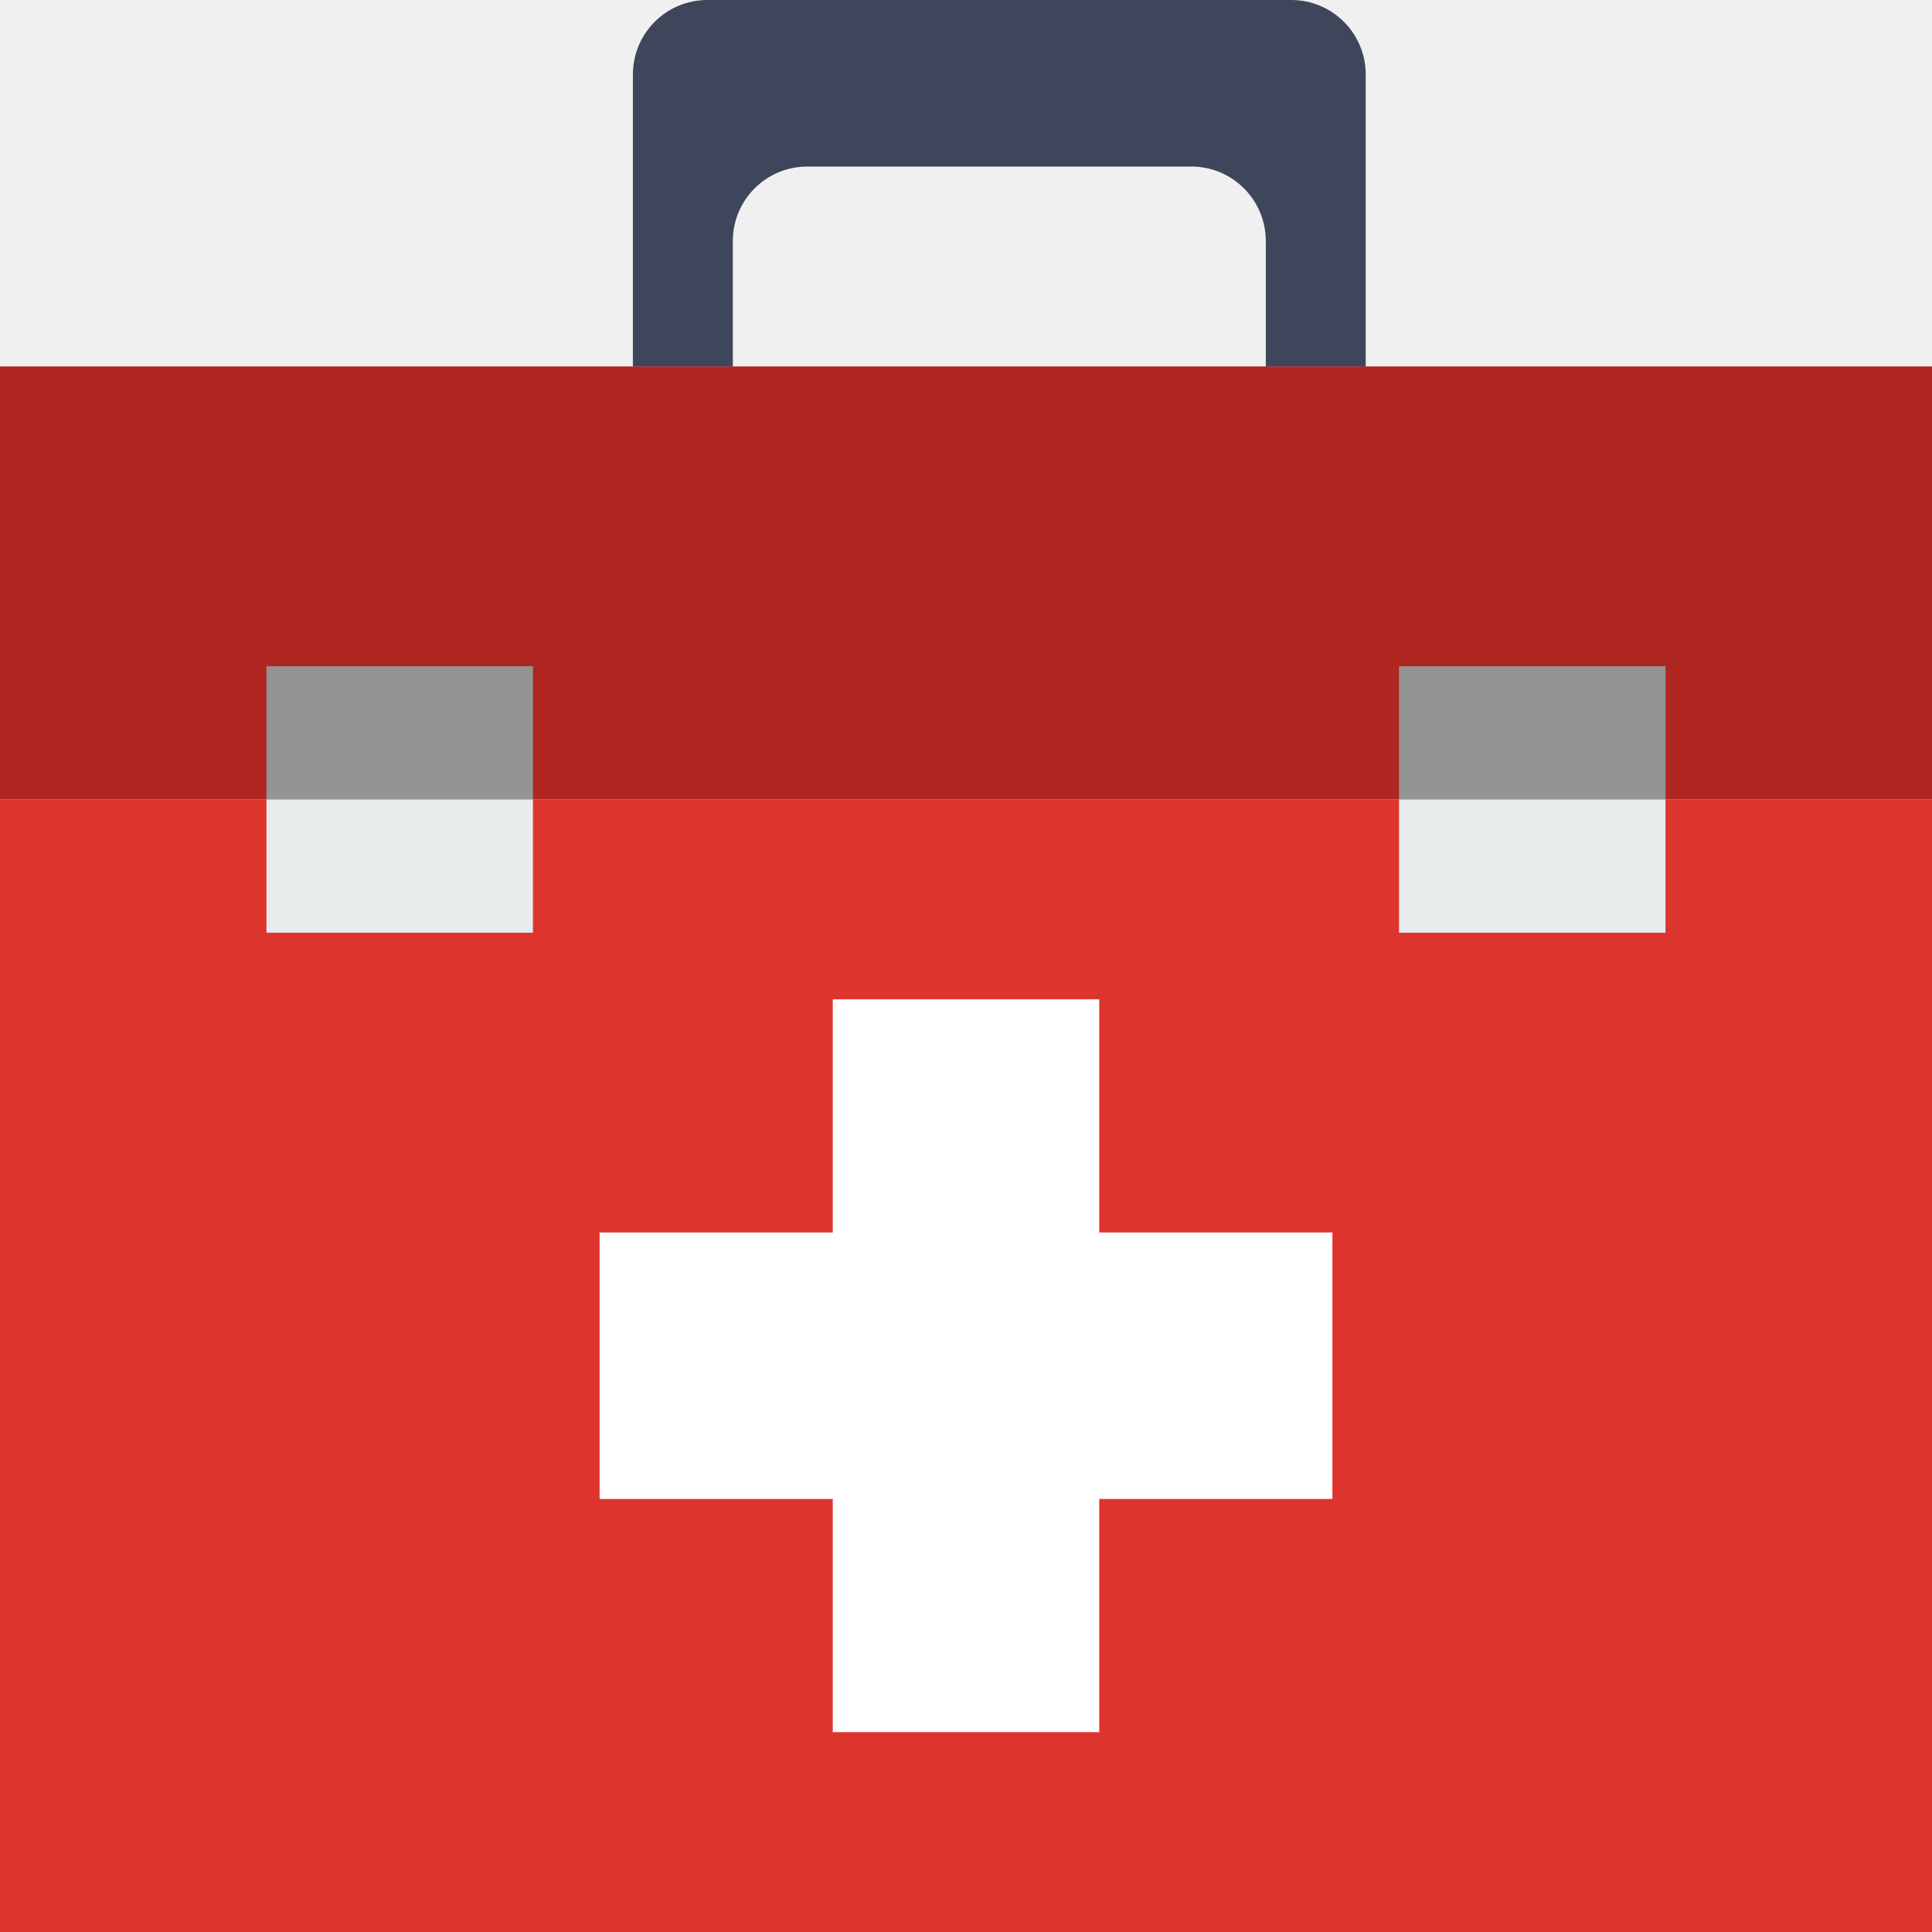
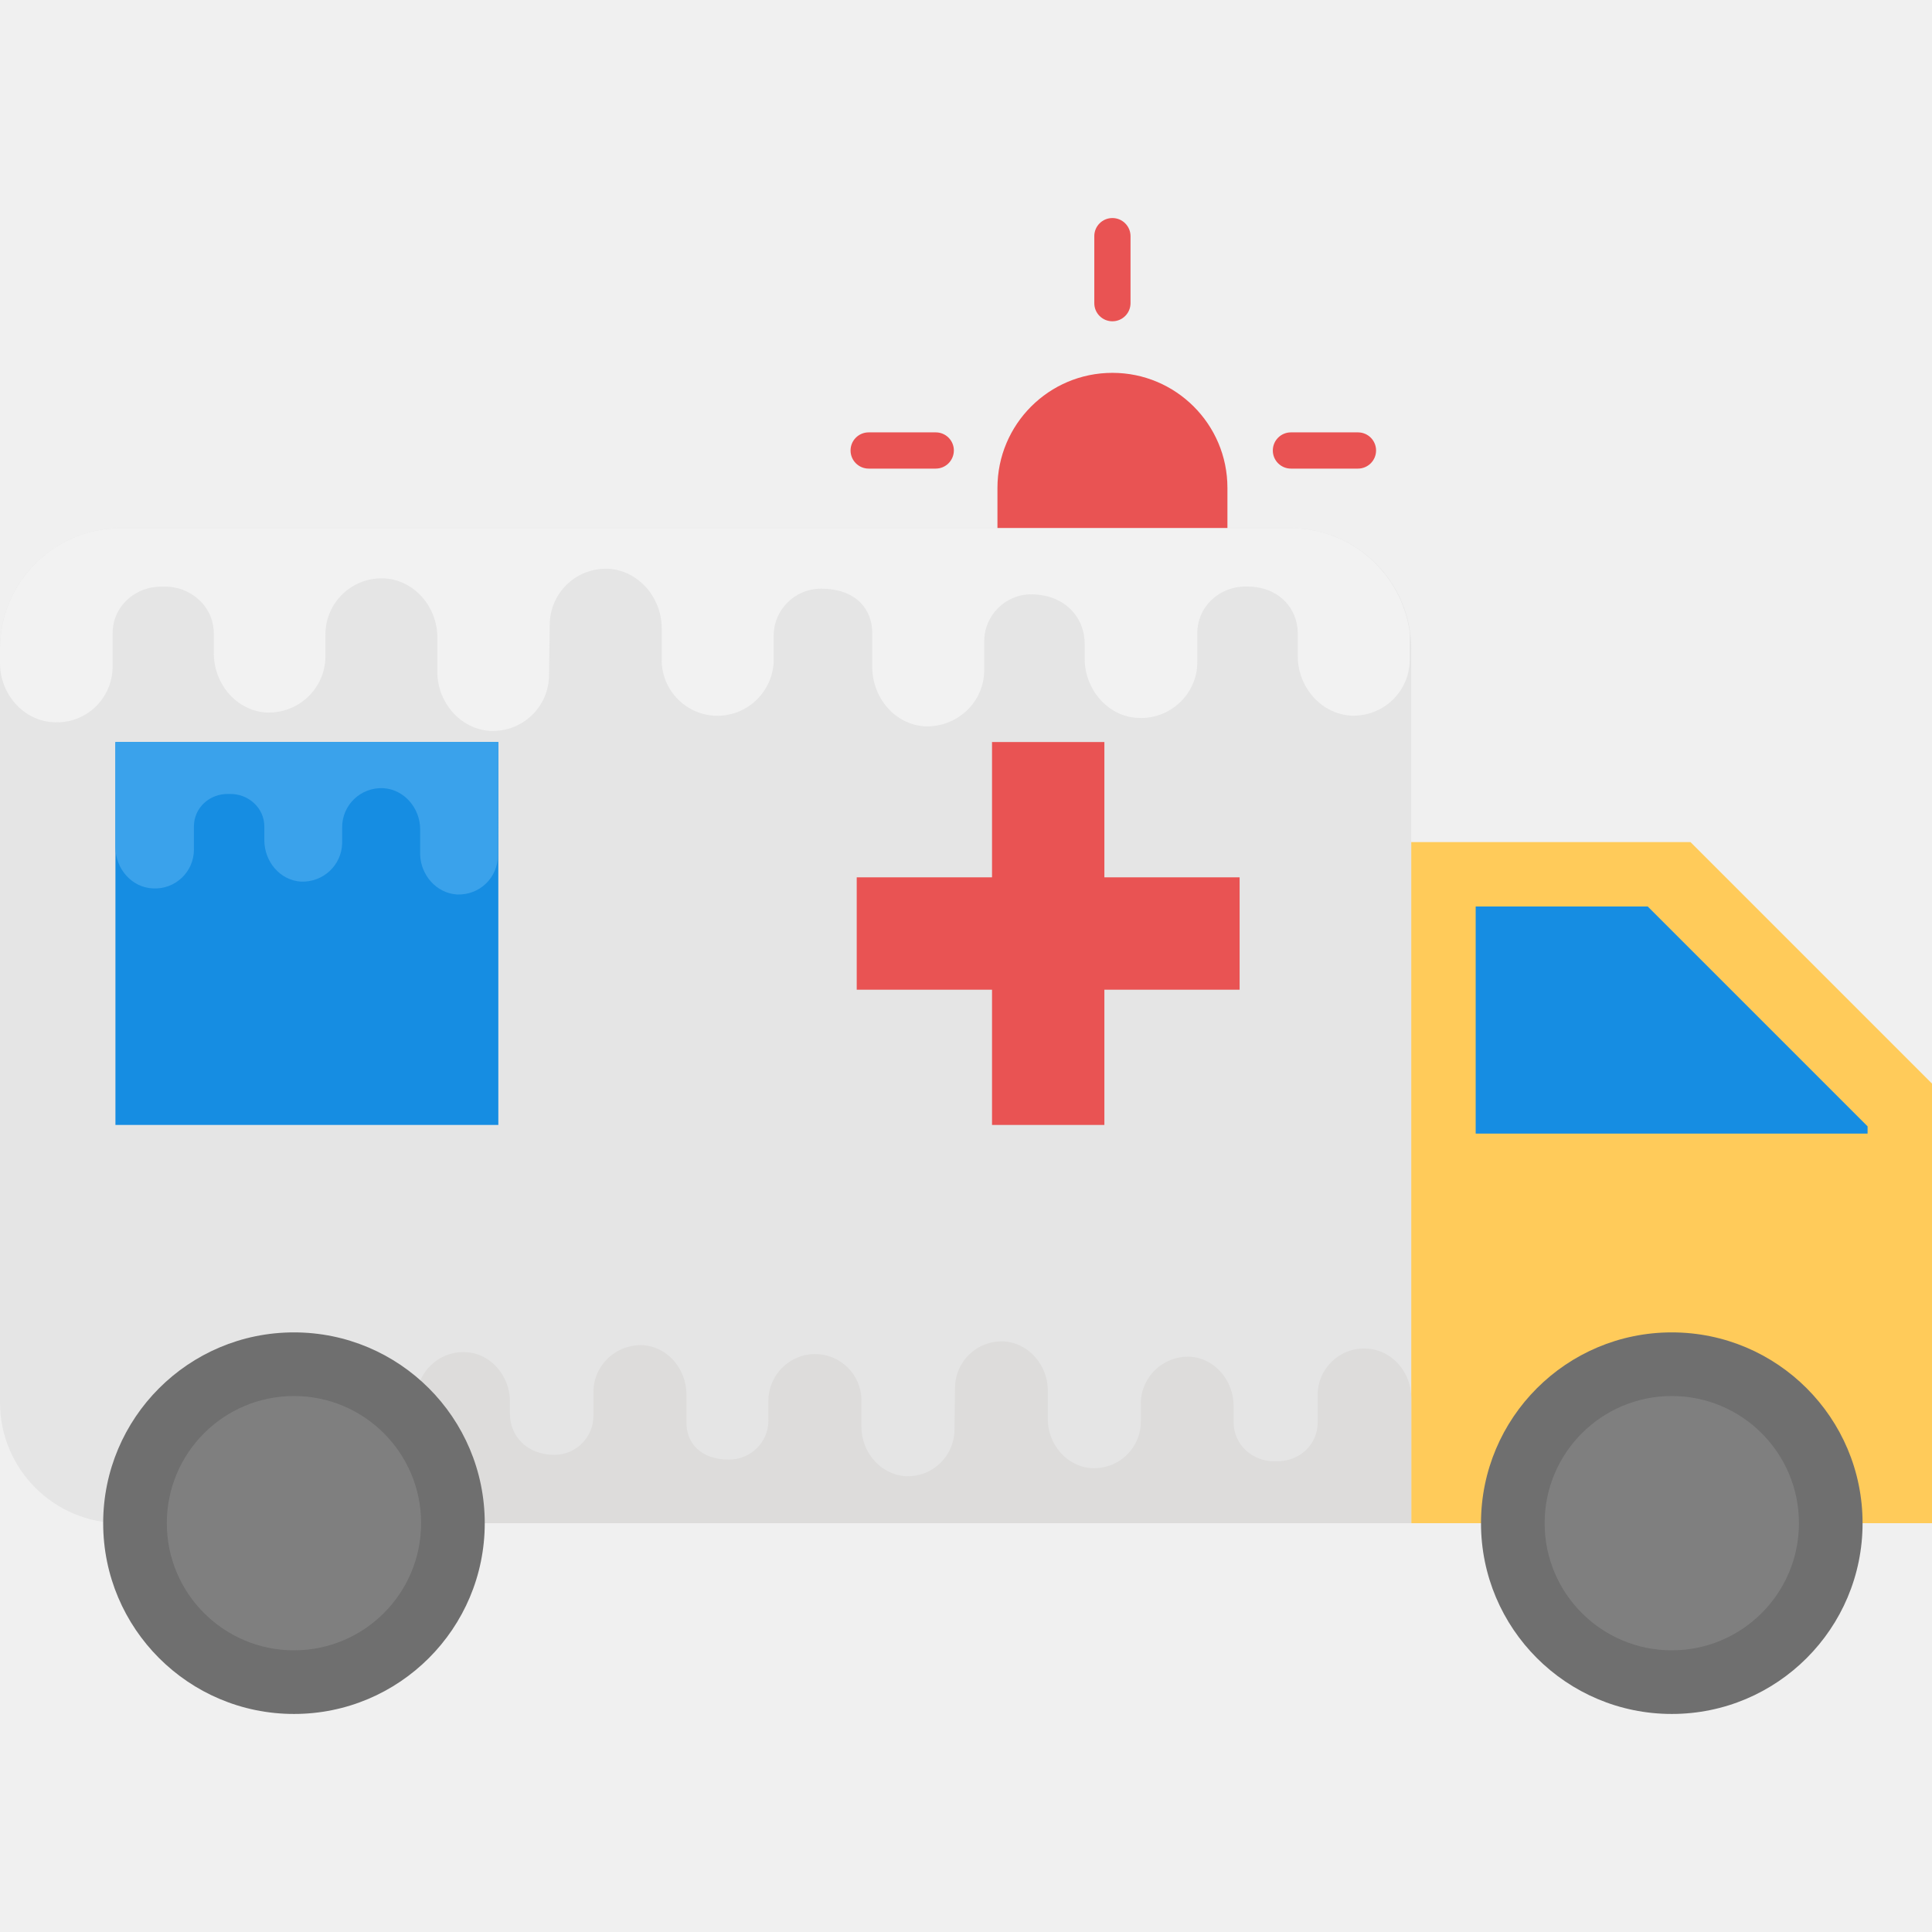
- <svg xmlns="http://www.w3.org/2000/svg" version="1.1" id="Capa_1" x="0px" y="0px" viewBox="0 0 58 58" style="enable-background:new 0 0 58 58;" xml:space="preserve">
+ <svg xmlns="http://www.w3.org/2000/svg" version="1.1" id="Capa_1" x="0px" y="0px" viewBox="0 0 496.485 496.485" style="enable-background:new 0 0 496.485 496.485;" xml:space="preserve">
+   <path style="fill:#E5E5E5;" d="M331.636,135.734H31.03C13.886,135.734,0,149.62,0,166.765v193.629  c0,17.129,13.886,31.03,31.03,31.03h331.636V166.765C362.667,149.62,348.781,135.734,331.636,135.734z" />
+   <path style="fill:#FFCB5A;" d="M434.424,216.398h-71.758v175.026h133.818V278.458C472.25,254.224,458.659,240.632,434.424,216.398z" />
+   <polygon style="fill:#168DE2;" points="479.93,291.305 479.93,289.443 423.44,232.952 379.221,232.952 379.221,291.305 " />
+   <circle style="fill:#6F6F6F;" cx="429.615" cy="391.424" r="49.028" />
+   <circle style="fill:#7F7F7F;" cx="429.615" cy="391.424" r="32.675" />
  <g>
-     <rect y="24" style="fill:#DD352E;" width="58" height="34" />
-     <polygon style="fill:#FFFFFF;" points="40,37 33,37 33,30 25,30 25,37 18,37 18,45 25,45 25,52 33,52 33,45 40,45  " />
-     <rect y="11" style="fill:#B02721;" width="58" height="13" />
-     <rect x="8" y="20" style="fill:#949493;" width="8" height="4" />
-     <rect x="8" y="24" style="fill:#E7ECED;" width="8" height="4" />
-     <rect x="42" y="20" style="fill:#949493;" width="8" height="4" />
-     <rect x="42" y="24" style="fill:#E7ECED;" width="8" height="4" />
-     <path style="fill:#3E465B;" d="M19,2.236V11h3V7.236C22,6.001,23.001,5,24.236,5h11.528C36.999,5,38,6.001,38,7.236V11h3V2.236   C41,1.001,39.999,0,38.764,0H21.236C20.001,0,19,1.001,19,2.236z" />
+     <polygon style="fill:#E95353;" points="318.557,225.458 283.803,225.458 283.803,190.689 254.929,190.689 254.929,225.458    220.16,225.458 220.16,254.332 254.929,254.332 254.929,289.086 283.803,289.086 283.803,254.332 318.557,254.332  " />
+     <path style="fill:#E95353;" d="M285.867,95.814c-16.322,0-29.541,13.234-29.541,29.556v10.364h59.097v-10.38   C315.423,109.048,302.189,95.814,285.867,95.814z" />
+     <path style="fill:#E95353;" d="M348.967,120.421h-17.222c-2.576,0-4.655-2.079-4.655-4.655s2.079-4.655,4.655-4.655h17.222   c2.576,0,4.655,2.079,4.655,4.655C353.621,118.342,351.527,120.421,348.967,120.421z" />
+     <path style="fill:#E95353;" d="M240.469,120.421h-17.237c-2.56,0-4.655-2.079-4.655-4.655s2.079-4.655,4.655-4.655h17.237   c2.576,0,4.655,2.079,4.655,4.655C245.108,118.342,243.029,120.421,240.469,120.421z" />
+     <path style="fill:#E95353;" d="M285.867,82.564c-2.576,0-4.655-2.079-4.655-4.655V60.688c0-2.576,2.079-4.655,4.655-4.655   c2.56,0,4.655,2.079,4.655,4.655v17.222C290.521,80.485,288.427,82.564,285.867,82.564z" />
  </g>
+   <path style="fill:#DDDCDB;" d="M61.688,391.424h300.978v-32.287c0-6.423-4.918-12.303-11.481-12.567  c-6.827-0.403-12.567,5.058-12.567,11.885v7.09c0,5.741-4.779,10.116-10.659,9.976c0,0,0,0-0.14,0c0,0,0,0-0.14,0  c-5.741,0.14-10.659-4.236-10.659-9.976v-4.189c0-6.563-4.779-12.303-11.202-12.707c-6.858-0.264-12.459,5.042-12.645,11.714v4.934  c0,6.842-5.694,12.303-12.614,11.993c-6.454-0.388-11.295-6.16-11.295-12.614v-7.758c-0.186-6.268-4.98-11.807-11.279-12.21  c-6.966-0.279-12.567,5.198-12.567,12.024l-0.14,10.597c0,6.827-5.601,12.304-12.567,12.024  c-6.423-0.419-11.342-6.144-11.342-12.707v-7.059c-0.14-6.423-5.461-11.621-11.885-11.621c-6.687,0-12.024,5.461-12.024,12.024v5.12  c0,5.461-4.515,9.976-10.116,9.976c-7.432,0-10.938-4.391-10.938-9.433v-7.261c0-6.563-4.779-12.288-11.202-12.707  c-6.966-0.279-12.707,5.198-12.707,12.024v6.175c0,5.477-4.515,9.976-9.976,9.976c-7.339,0-11.481-5.058-11.481-10.519v-3.289  c0-6.423-4.918-12.304-11.342-12.567c-6.78-0.388-12.645,5.073-12.645,11.916v6.16c0,5.741-4.779,10.116-10.519,9.976  c-0.14,0-0.14,0-0.14,0c-0.14,0-0.14,0-0.279,0c-5.741,0.14-10.519-4.236-10.519-9.976v-4.887c0-6.563-4.918-12.303-11.342-12.707  c-6.966-0.279-12.567,5.198-12.567,12.024C61.688,359.99,61.688,391.424,61.688,391.424z" />
+   <path style="fill:#F2F2F2;" d="M331.636,135.734H31.03C13.886,135.734,0,149.62,0,166.765v3.708c0,7.727,5.927,14.801,13.808,15.127  c8.223,0.496,15.127-6.082,15.127-14.305v-8.533c0-6.904,5.756-12.164,12.831-12.009c0,0,0,0,0.171,0c0,0,0,0,0.171,0  c6.904-0.171,12.831,5.104,12.831,12.009v5.042c0,7.897,5.756,14.801,13.483,15.298c8.254,0.326,14.988-6.066,15.205-14.088v-5.958  c0-8.239,6.842-14.801,15.174-14.429c7.773,0.465,13.591,7.401,13.591,15.174v9.34c0.233,7.556,5.989,14.212,13.576,14.693  c8.378,0.326,15.127-6.237,15.127-14.46l0.171-12.738c0-8.223,6.734-14.801,15.127-14.476c7.727,0.496,13.653,7.401,13.653,15.298  v8.502c0.171,7.727,6.578,13.979,14.305,13.979c8.052,0,14.476-6.578,14.476-14.476v-6.175c0-6.578,5.43-12.009,12.164-12.009  c8.937,0,13.157,5.275,13.157,11.342v8.735c0,7.897,5.756,14.801,13.483,15.298c8.394,0.326,15.298-6.253,15.298-14.476v-7.432  c0-6.578,5.43-12.009,12.009-12.009c8.844,0,13.808,6.097,13.808,12.66v3.956c0,7.727,5.911,14.801,13.638,15.127  c8.223,0.496,15.298-6.082,15.298-14.305v-7.432c0-6.904,5.756-12.164,12.66-12.009c0.171,0,0.171,0,0.171,0  c8.13,0,12.986,5.632,12.986,12.009v5.865c0,7.897,5.927,14.801,13.653,15.298c8.394,0.326,15.127-6.253,15.127-14.476v-6.92  C360.153,147.402,347.322,135.734,331.636,135.734z" />
+   <rect x="29.665" y="190.689" style="fill:#168DE2;" width="98.397" height="98.397" />
+   <path style="fill:#3AA2EB;" d="M29.665,217.763c0,5.384,4.127,10.318,9.619,10.535c5.725,0.341,10.55-4.236,10.55-9.961v-5.942  c0-4.81,4.003-8.487,8.937-8.363c0,0,0,0,0.109,0c0,0,0,0,0.109,0c4.81-0.109,8.937,3.553,8.937,8.363v3.506  c0,5.492,4.018,10.318,9.402,10.659c5.741,0.217,10.442-4.22,10.597-9.821v-4.143c0-5.741,4.763-10.318,10.566-10.054  c5.415,0.326,9.48,5.167,9.48,10.566v6.516c0.155,5.26,4.174,9.899,9.449,10.24c5.849,0.233,10.535-4.344,10.535-10.085  l0.093-29.091H29.665V217.763z" />
+   <circle style="fill:#6F6F6F;" cx="75.543" cy="391.424" r="49.028" />
+   <circle style="fill:#7F7F7F;" cx="75.543" cy="391.424" r="32.675" />
  <g>
</g>
  <g>
</g>
  <g>
</g>
  <g>
</g>
  <g>
</g>
  <g>
</g>
  <g>
</g>
  <g>
</g>
  <g>
</g>
  <g>
</g>
  <g>
</g>
  <g>
</g>
  <g>
</g>
  <g>
</g>
  <g>
</g>
</svg>
